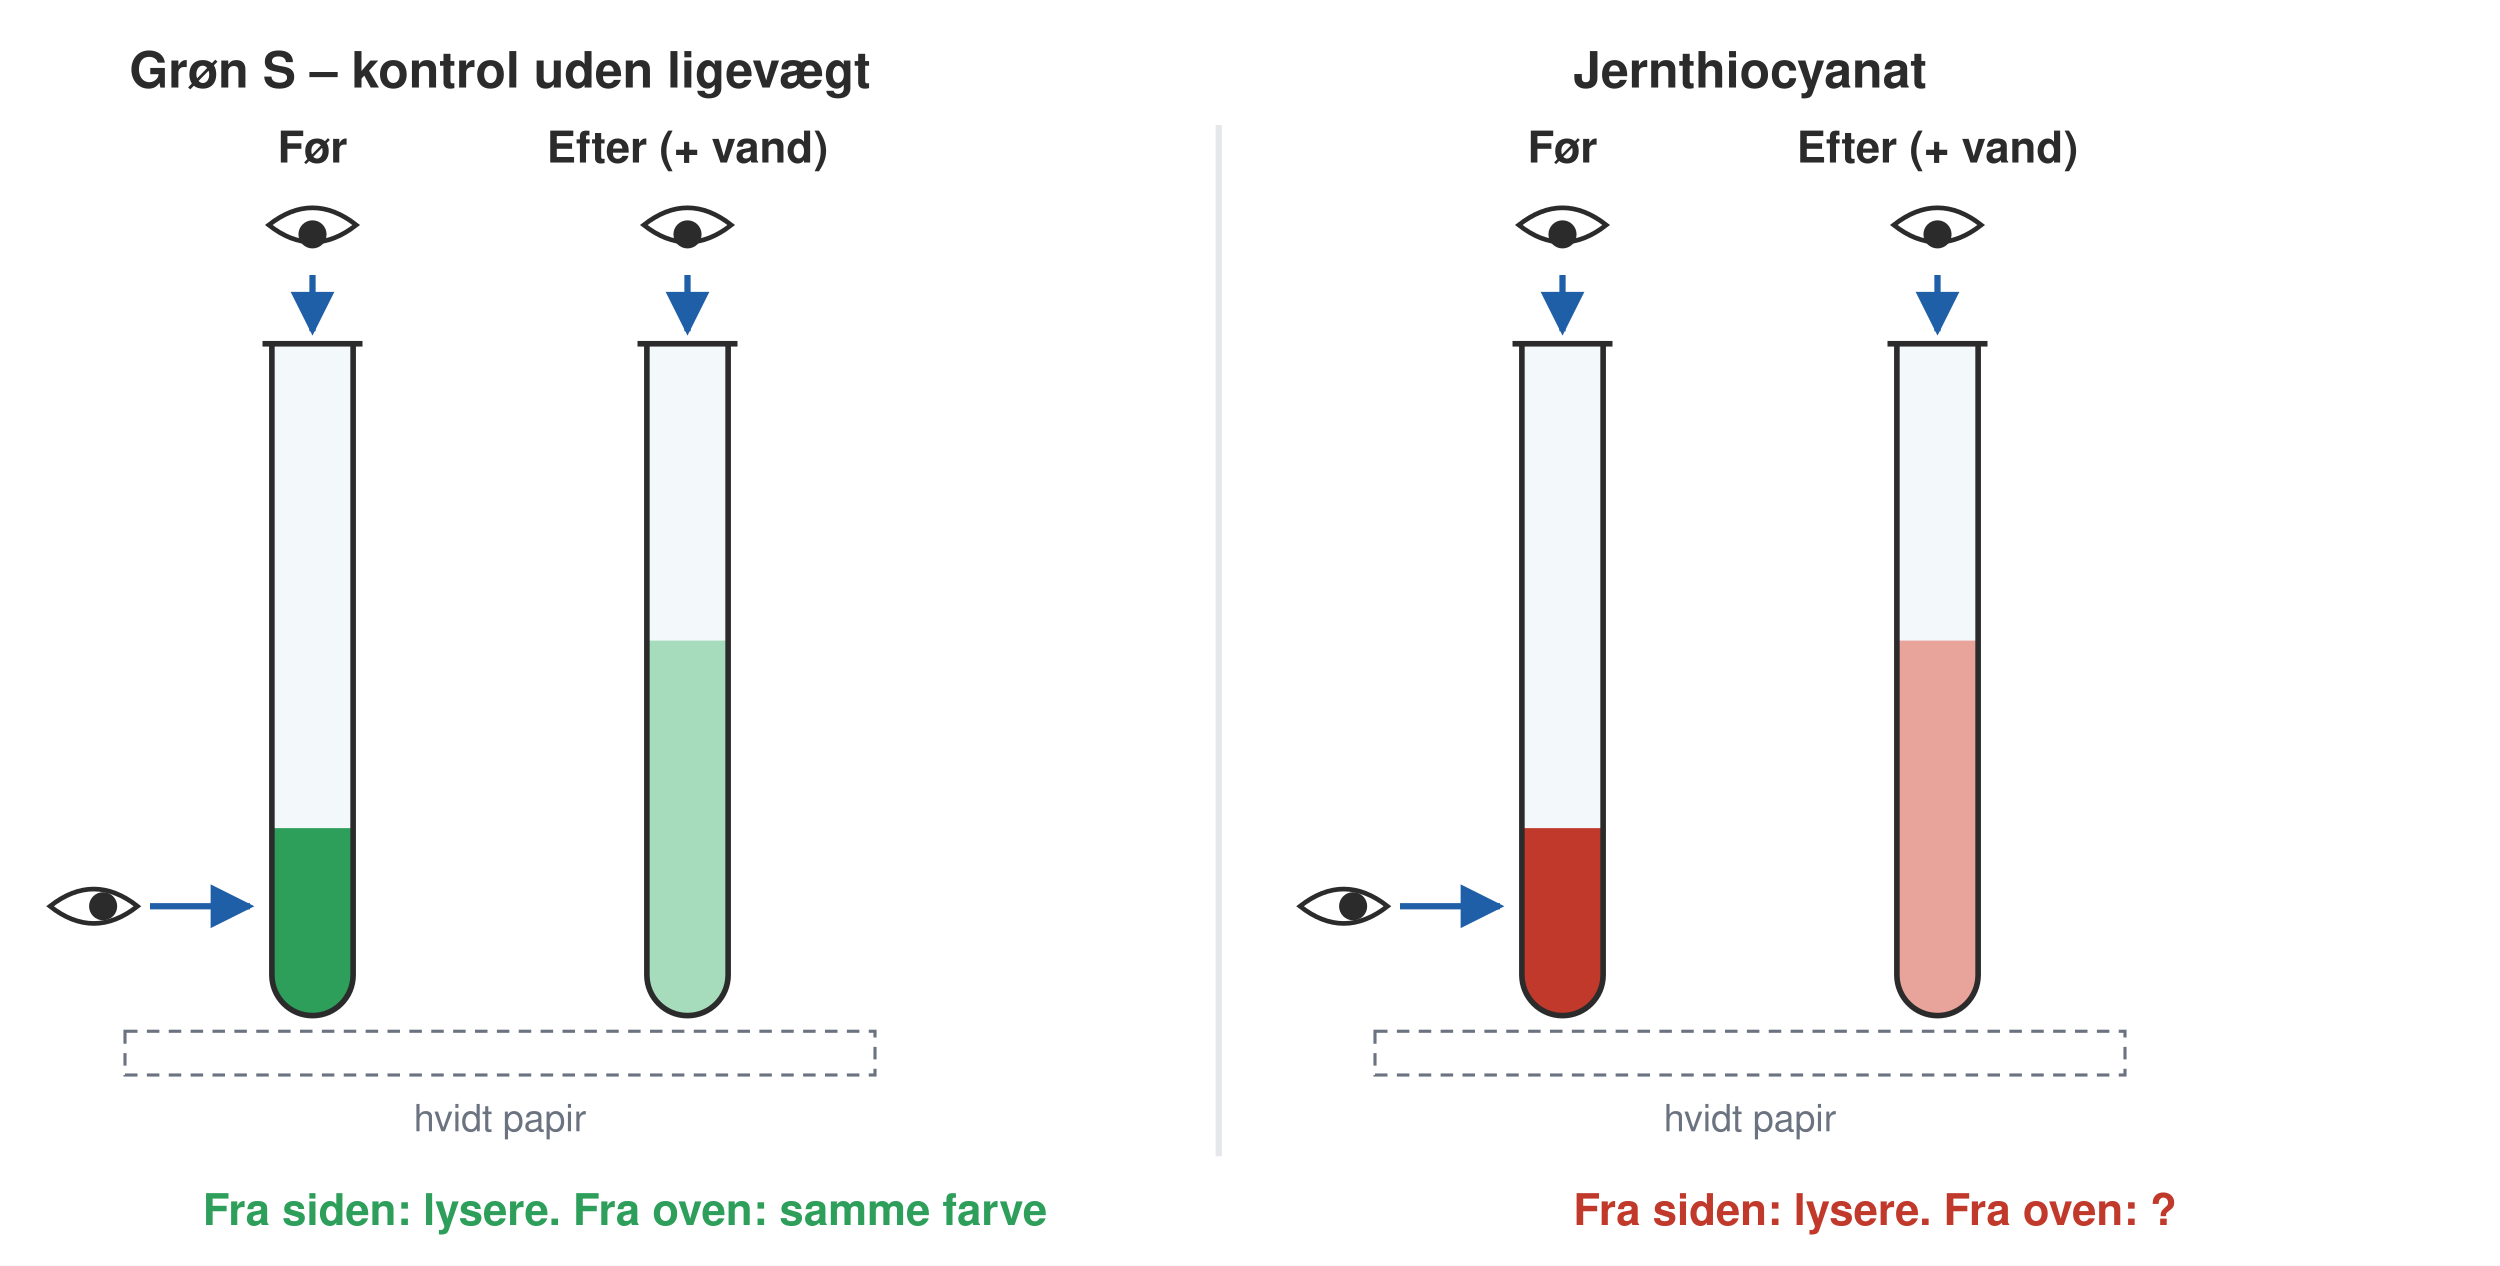
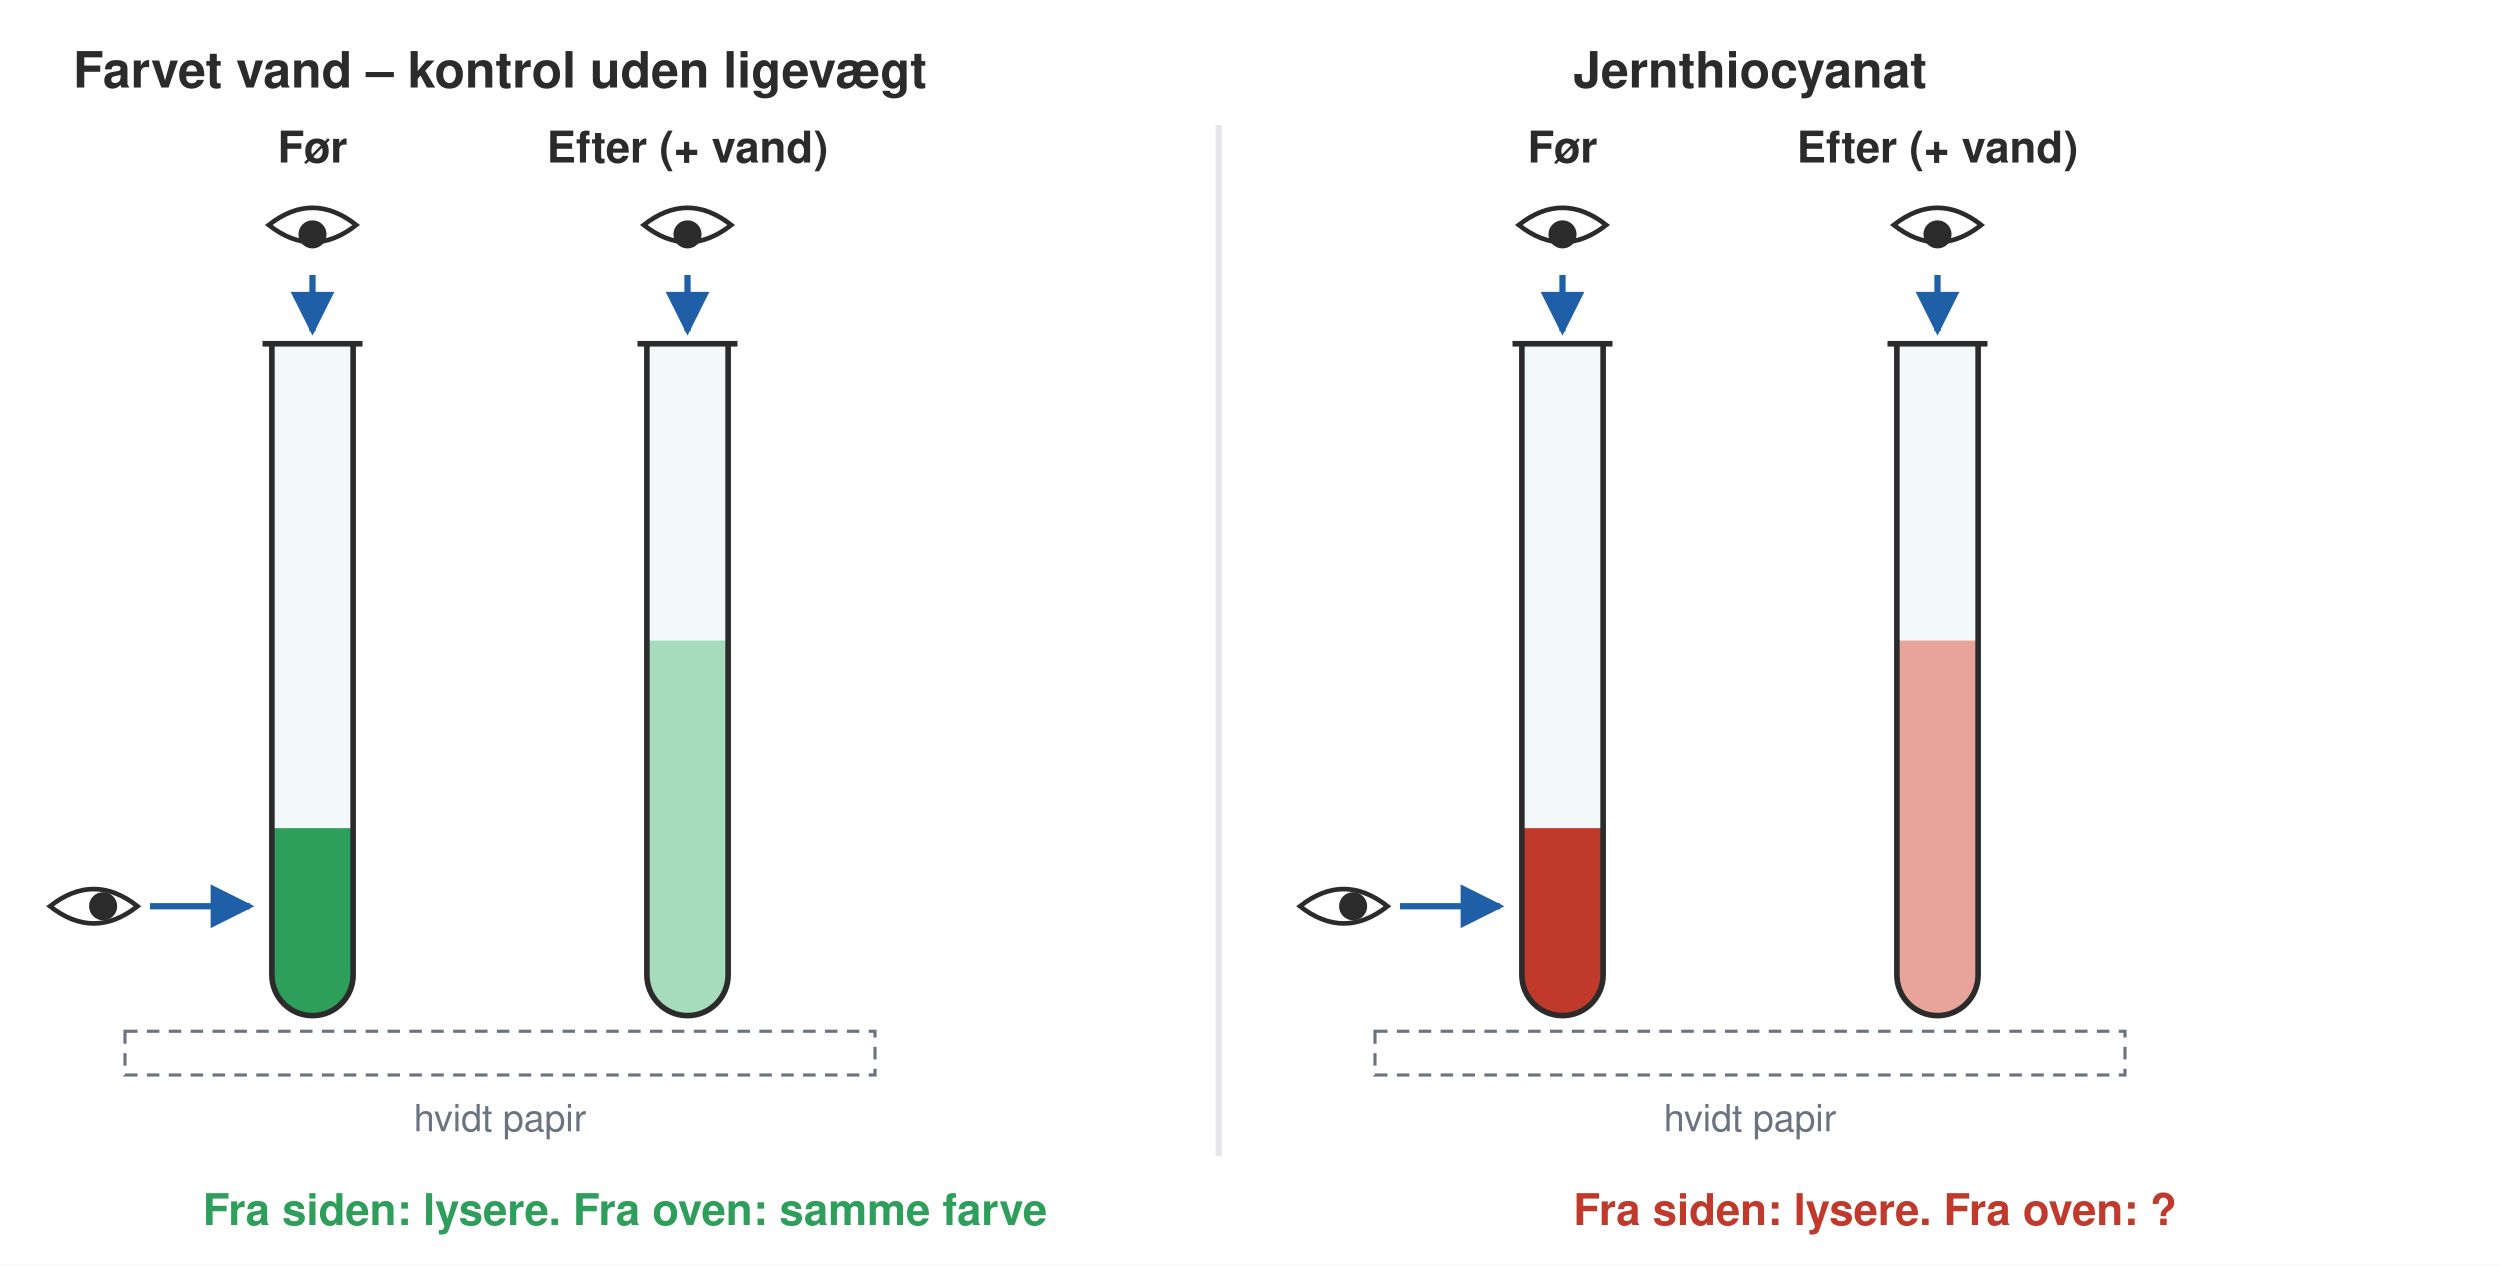
<svg xmlns="http://www.w3.org/2000/svg" viewBox="0 0 800 405" width="800" height="405" font-family="Helvetica, Arial, sans-serif">
  <rect width="800" height="405" fill="white" />
  <defs>
    <marker id="p" viewBox="0 0 10 10" refX="9" refY="5" markerWidth="7" markerHeight="7" orient="auto">
      <path d="M0,0 L10,5 L0,10 z" fill="#1f5fa8" />
    </marker>
  </defs>
-   <text x="160" y="28" font-size="16" text-anchor="middle" font-weight="bold" fill="#2b2b2b">Grøn S – kontrol uden ligevægt</text>
+   <text x="160" y="28" font-size="16" text-anchor="middle" font-weight="bold" fill="#2b2b2b">Farvet vand – kontrol uden ligevægt</text>
  <rect x="40" y="330" width="240" height="14" fill="white" stroke="#6b7280" stroke-width="1" stroke-dasharray="4 3" />
  <text x="160" y="362" font-size="12" text-anchor="middle" font-weight="normal" fill="#6b7280">hvidt papir</text>
  <clipPath id="c100325">
    <path d="M87.0,110 L87.0,312.0 A13.0,13.0 0 0 0 113.0,312.0 L113.0,110 Z" />
  </clipPath>
  <path d="M87.0,110 L87.0,312.0 A13.0,13.0 0 0 0 113.0,312.0 L113.0,110 Z" fill="#f3f8fb" />
  <rect x="87.0" y="265" width="26" height="60" fill="#2e9e5b" clip-path="url(#c100325)" />
  <path d="M87.0,110 L87.0,312.0 A13.0,13.0 0 0 0 113.0,312.0 L113.0,110" fill="none" stroke="#2b2b2b" stroke-width="1.8" />
  <line x1="84.0" y1="110" x2="116.0" y2="110" stroke="#2b2b2b" stroke-width="1.8" />
  <text x="100" y="52" font-size="14" text-anchor="middle" font-weight="bold" fill="#2b2b2b">Før</text>
  <clipPath id="c220325">
    <path d="M207.0,110 L207.0,312.0 A13.0,13.0 0 0 0 233.0,312.0 L233.0,110 Z" />
  </clipPath>
  <path d="M207.0,110 L207.0,312.0 A13.0,13.0 0 0 0 233.0,312.0 L233.0,110 Z" fill="#f3f8fb" />
  <rect x="207.0" y="205" width="26" height="120" fill="#a6dbbc" clip-path="url(#c220325)" />
  <path d="M207.0,110 L207.0,312.0 A13.0,13.0 0 0 0 233.0,312.0 L233.0,110" fill="none" stroke="#2b2b2b" stroke-width="1.8" />
  <line x1="204.0" y1="110" x2="236.0" y2="110" stroke="#2b2b2b" stroke-width="1.8" />
  <text x="220" y="52" font-size="14" text-anchor="middle" font-weight="bold" fill="#2b2b2b">Efter (+ vand)</text>
  <path d="M100,58 Q89,72 100,86 Q111,72 100,58 Z" fill="white" stroke="#2b2b2b" stroke-width="1.5" transform="rotate(90 100 72)" />
  <circle cx="100" cy="75" r="4.5" fill="#2b2b2b" />
  <line x1="100" y1="88" x2="100" y2="106" stroke="#1f5fa8" stroke-width="2" marker-end="url(#p)" />
  <path d="M220,58 Q209,72 220,86 Q231,72 220,58 Z" fill="white" stroke="#2b2b2b" stroke-width="1.5" transform="rotate(90 220 72)" />
  <circle cx="220" cy="75" r="4.5" fill="#2b2b2b" />
  <line x1="220" y1="88" x2="220" y2="106" stroke="#1f5fa8" stroke-width="2" marker-end="url(#p)" />
  <path d="M16,290 Q30,279 44,290 Q30,301 16,290 Z" fill="white" stroke="#2b2b2b" stroke-width="1.5" />
  <circle cx="33" cy="290" r="4.5" fill="#2b2b2b" />
  <line x1="48" y1="290" x2="80" y2="290" stroke="#1f5fa8" stroke-width="2" marker-end="url(#p)" />
  <text x="560" y="28" font-size="16" text-anchor="middle" font-weight="bold" fill="#2b2b2b">Jernthiocyanat</text>
  <rect x="440" y="330" width="240" height="14" fill="white" stroke="#6b7280" stroke-width="1" stroke-dasharray="4 3" />
  <text x="560" y="362" font-size="12" text-anchor="middle" font-weight="normal" fill="#6b7280">hvidt papir</text>
  <clipPath id="c500325">
    <path d="M487.0,110 L487.0,312.0 A13.0,13.0 0 0 0 513.0,312.0 L513.0,110 Z" />
  </clipPath>
  <path d="M487.0,110 L487.0,312.0 A13.0,13.0 0 0 0 513.0,312.0 L513.0,110 Z" fill="#f3f8fb" />
  <rect x="487.0" y="265" width="26" height="60" fill="#c0392b" clip-path="url(#c500325)" />
  <path d="M487.0,110 L487.0,312.0 A13.0,13.0 0 0 0 513.0,312.0 L513.0,110" fill="none" stroke="#2b2b2b" stroke-width="1.8" />
  <line x1="484.0" y1="110" x2="516.0" y2="110" stroke="#2b2b2b" stroke-width="1.8" />
  <text x="500" y="52" font-size="14" text-anchor="middle" font-weight="bold" fill="#2b2b2b">Før</text>
  <clipPath id="c620325">
    <path d="M607.0,110 L607.0,312.0 A13.0,13.0 0 0 0 633.0,312.0 L633.0,110 Z" />
  </clipPath>
  <path d="M607.0,110 L607.0,312.0 A13.0,13.0 0 0 0 633.0,312.0 L633.0,110 Z" fill="#f3f8fb" />
  <rect x="607.0" y="205" width="26" height="120" fill="#e8a39b" clip-path="url(#c620325)" />
  <path d="M607.0,110 L607.0,312.0 A13.0,13.0 0 0 0 633.0,312.0 L633.0,110" fill="none" stroke="#2b2b2b" stroke-width="1.8" />
  <line x1="604.0" y1="110" x2="636.0" y2="110" stroke="#2b2b2b" stroke-width="1.8" />
  <text x="620" y="52" font-size="14" text-anchor="middle" font-weight="bold" fill="#2b2b2b">Efter (+ vand)</text>
  <path d="M500,58 Q489,72 500,86 Q511,72 500,58 Z" fill="white" stroke="#2b2b2b" stroke-width="1.5" transform="rotate(90 500 72)" />
  <circle cx="500" cy="75" r="4.5" fill="#2b2b2b" />
  <line x1="500" y1="88" x2="500" y2="106" stroke="#1f5fa8" stroke-width="2" marker-end="url(#p)" />
  <path d="M620,58 Q609,72 620,86 Q631,72 620,58 Z" fill="white" stroke="#2b2b2b" stroke-width="1.5" transform="rotate(90 620 72)" />
  <circle cx="620" cy="75" r="4.5" fill="#2b2b2b" />
  <line x1="620" y1="88" x2="620" y2="106" stroke="#1f5fa8" stroke-width="2" marker-end="url(#p)" />
  <path d="M416,290 Q430,279 444,290 Q430,301 416,290 Z" fill="white" stroke="#2b2b2b" stroke-width="1.5" />
  <circle cx="433" cy="290" r="4.5" fill="#2b2b2b" />
  <line x1="448" y1="290" x2="480" y2="290" stroke="#1f5fa8" stroke-width="2" marker-end="url(#p)" />
  <line x1="390" y1="40" x2="390" y2="370" stroke="#e5e7eb" stroke-width="2" />
  <text x="200" y="392" font-size="14" text-anchor="middle" font-weight="bold" fill="#2e9e5b">Fra siden: lysere. Fra oven: samme farve</text>
  <text x="600" y="392" font-size="14" text-anchor="middle" font-weight="bold" fill="#c0392b">Fra siden: lysere. Fra oven: ?</text>
</svg>
